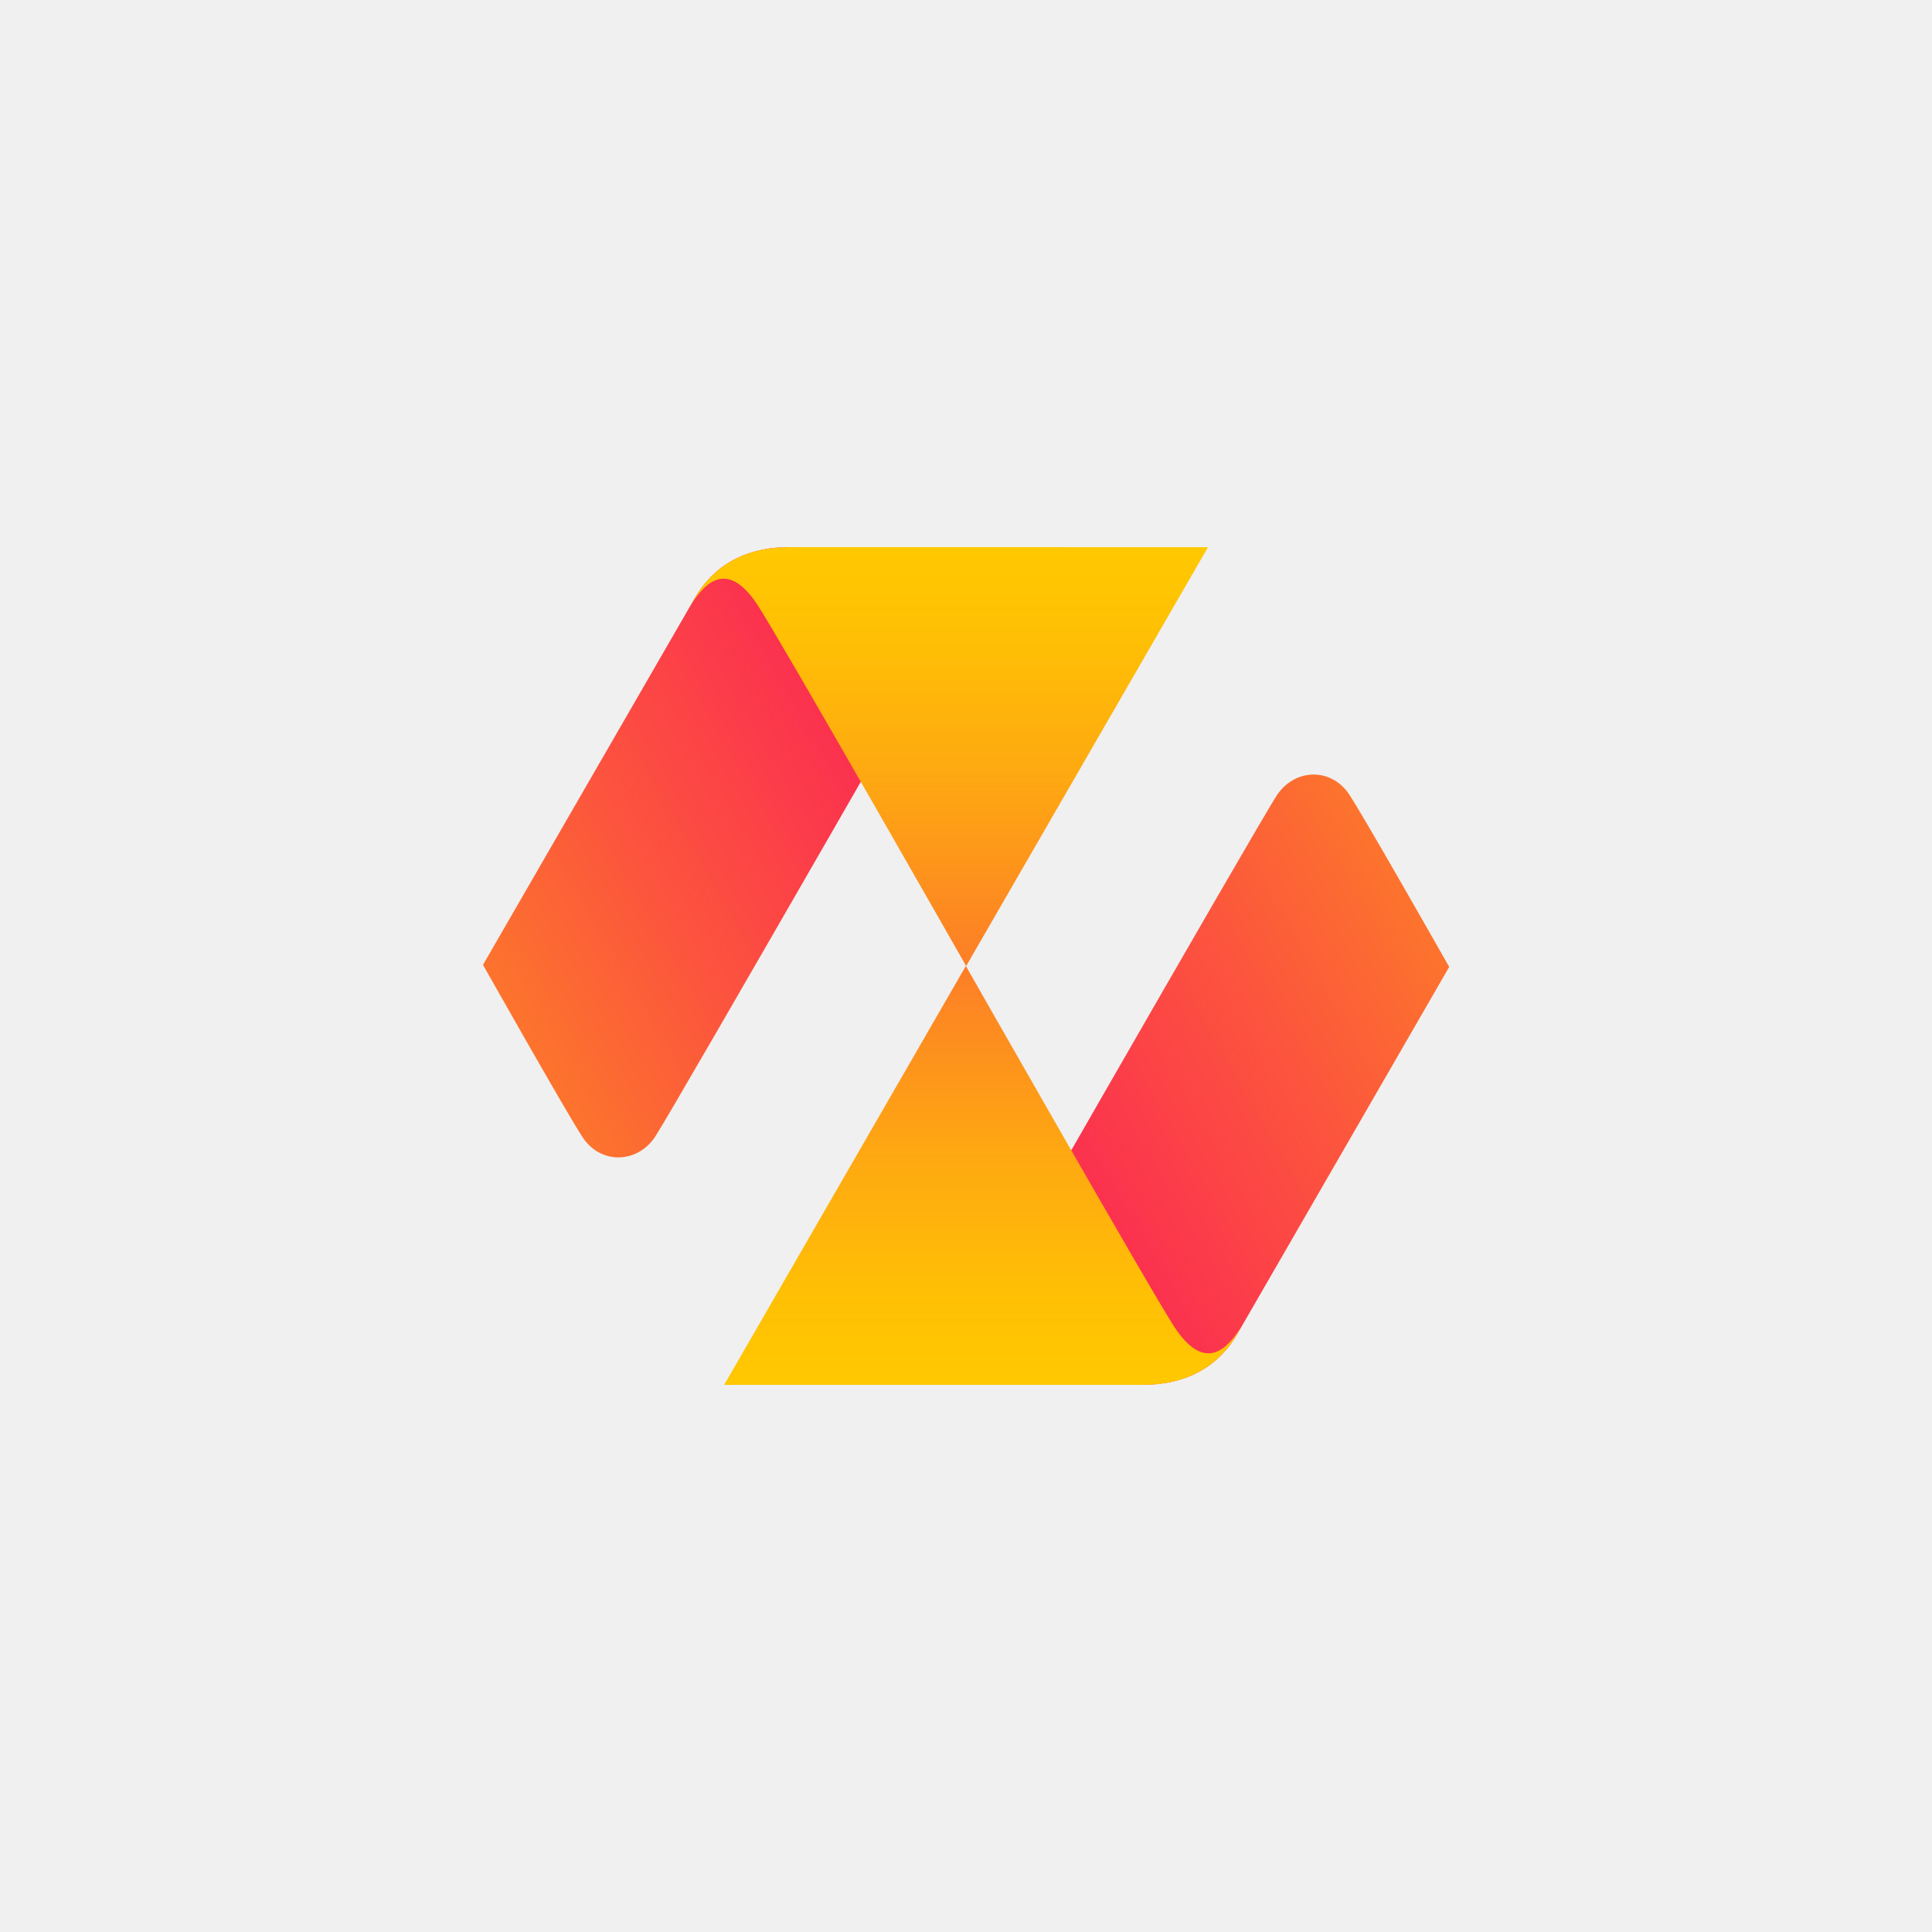
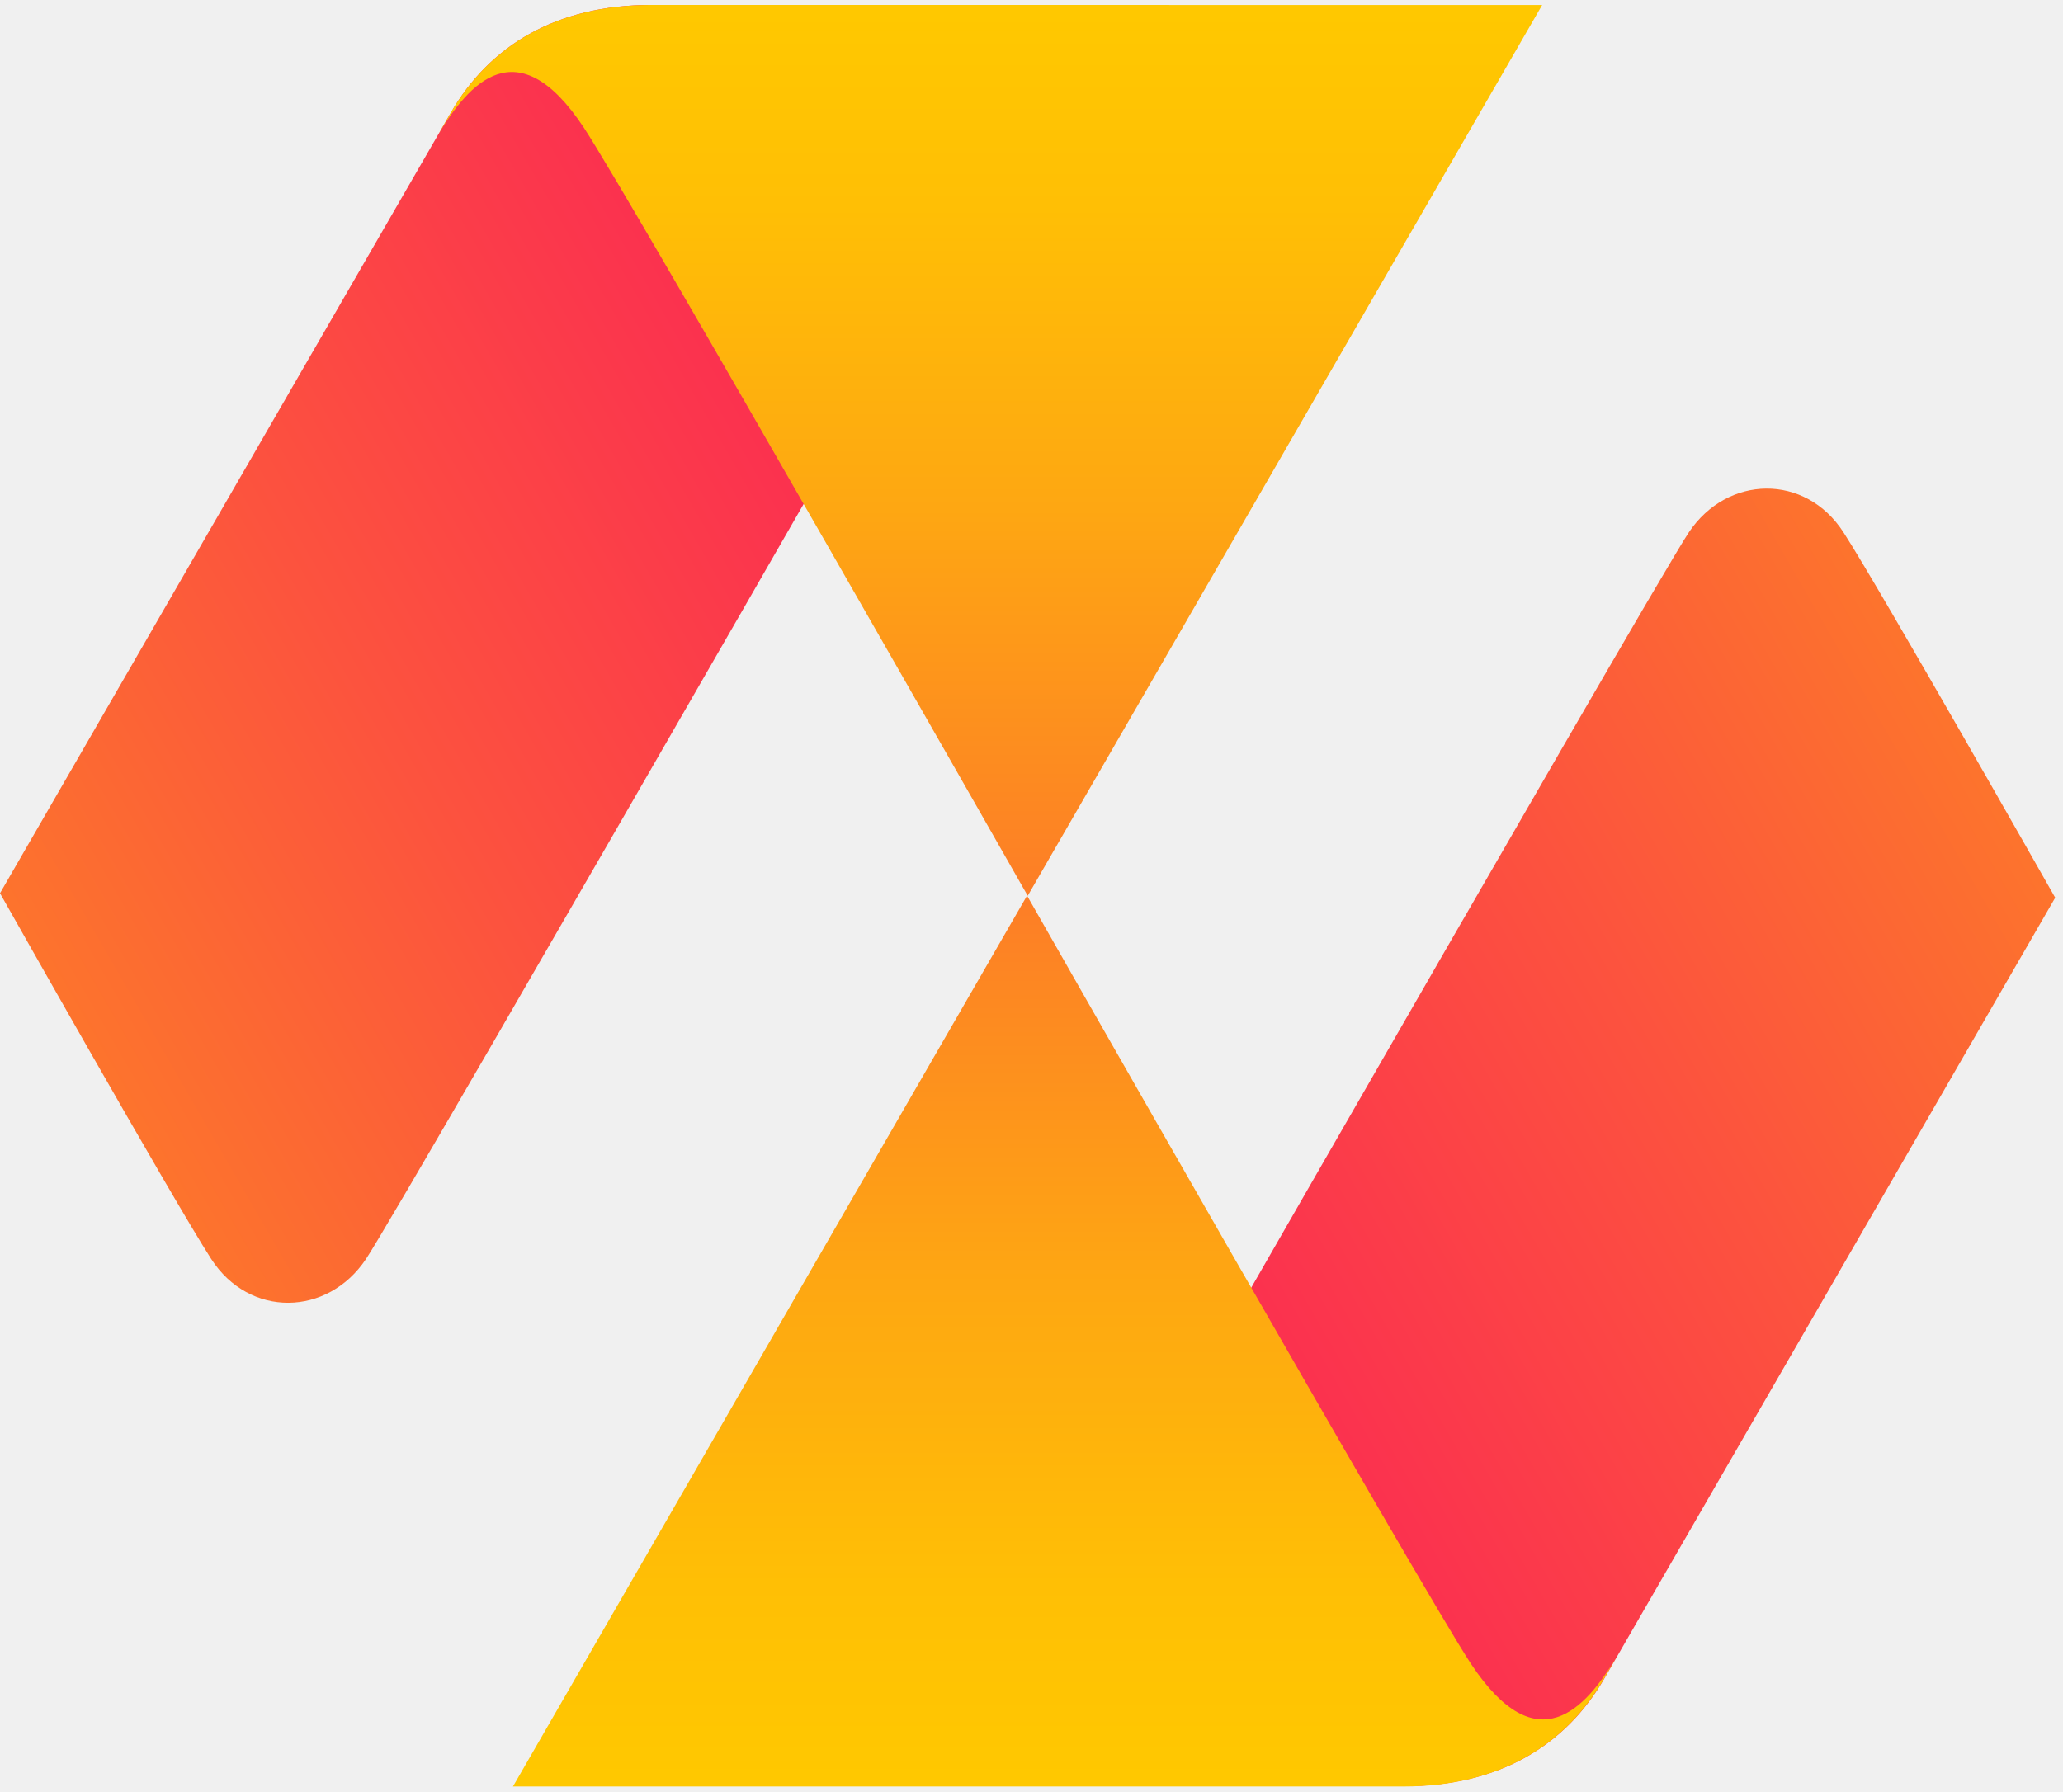
- <svg xmlns="http://www.w3.org/2000/svg" xmlns:xlink="http://www.w3.org/1999/xlink" viewBox="0 0 500 500">
+ <svg xmlns="http://www.w3.org/2000/svg" width="251" height="218" viewBox="0 0 251 218" fill="none">
+   <g clip-path="url(#clip0_3_103)">
+     <path d="M205.47 64.79C201 71.46 118 216.37 118 216.37L170.8 217.37C182.42 217.37 190.52 212.37 195.21 204.24L250.05 109.24C250.05 109.24 228.94 72 224.3 64.79C219.66 57.58 210.16 57.77 205.47 64.79Z" fill="url(#paint0_linear_3_103)" />
+     <path d="M170.75 217.4C182.37 217.4 190.47 212.4 195.16 204.27L196.62 201.74C193 207.74 187.08 214.74 178.96 202.46C173.04 193.46 124.96 108.99 124.96 108.99L62.41 217.4H170.75Z" fill="url(#paint1_linear_3_103)" />
+     <path d="M44.53 153.21C49 146.52 132.12 1.52 132.12 1.52L79.25 0.6C67.63 0.6 59.53 5.6 54.84 13.73L0 108.7C0 108.7 21.06 146.03 25.7 153.21C30.34 160.39 39.84 160.23 44.53 153.21Z" fill="url(#paint2_linear_3_103)" />
+     <path d="M79.25 0.6C67.63 0.6 59.53 5.6 54.84 13.73L53.38 16.26C57 10.26 62.92 3.26 71.04 15.54C76.96 24.54 125.04 109.01 125.04 109.01L187.63 0.61L79.25 0.6Z" fill="url(#paint3_linear_3_103)" />
+   </g>
  <defs>
-     <style>
-       .hyphen-symbol-rgb-a {
-         fill: url(#hyphen-symbol-rgb-a);
-       }
- 
-       .hyphen-symbol-rgb-b {
-         fill: url(#hyphen-symbol-rgb-b);
-       }
- 
-       .hyphen-symbol-rgb-c {
-         fill: url(#hyphen-symbol-rgb-c);
-       }
- 
-       .hyphen-symbol-rgb-d {
-         fill: url(#hyphen-symbol-rgb-d);
-       }
-     </style>
-     <linearGradient id="hyphen-symbol-rgb-a" x1="190.19" y1="354.83" x2="476.13" y2="189.74" gradientUnits="userSpaceOnUse">
-       <stop offset="0" stop-color="#fa0a64" />
-       <stop offset="0.11" stop-color="#fa135f" />
-       <stop offset="0.28" stop-color="#fb2b52" />
-       <stop offset="0.49" stop-color="#fc533e" />
-       <stop offset="0.75" stop-color="#fd8a21" />
-       <stop offset="1" stop-color="#ffc800" />
+     <linearGradient id="paint0_linear_3_103" x1="65.19" y1="213.83" x2="351.13" y2="48.74" gradientUnits="userSpaceOnUse">
+       <stop stop-color="#FA0A64" />
+       <stop offset="0.11" stop-color="#FA135F" />
+       <stop offset="0.28" stop-color="#FB2B52" />
+       <stop offset="0.49" stop-color="#FC533E" />
+       <stop offset="0.75" stop-color="#FD8A21" />
+       <stop offset="1" stop-color="#FFC800" />
    </linearGradient>
-     <linearGradient id="hyphen-symbol-rgb-b" x1="-8157.01" y1="-2422.32" x2="-8157.01" y2="-2206.43" gradientTransform="translate(-7902.49 -2064.7) rotate(180)" gradientUnits="userSpaceOnUse">
-       <stop offset="0" stop-color="#ffc800" />
-       <stop offset="0.11" stop-color="#ffbf05" />
-       <stop offset="0.28" stop-color="#fea712" />
-       <stop offset="0.49" stop-color="#fd7f26" />
-       <stop offset="0.75" stop-color="#fc4843" />
-       <stop offset="1" stop-color="#fa0a64" />
+     <linearGradient id="paint1_linear_3_103" x1="129.52" y1="216.62" x2="129.52" y2="0.73" gradientUnits="userSpaceOnUse">
+       <stop stop-color="#FFC800" />
+       <stop offset="0.11" stop-color="#FFBF05" />
+       <stop offset="0.28" stop-color="#FEA712" />
+       <stop offset="0.49" stop-color="#FD7F26" />
+       <stop offset="0.75" stop-color="#FC4843" />
+       <stop offset="1" stop-color="#FA0A64" />
    </linearGradient>
-     <linearGradient id="hyphen-symbol-rgb-c" x1="-6554.25" y1="-2124.13" x2="-6268.11" y2="-2289.33" gradientTransform="translate(-6244.31 -1979.03) rotate(180)" xlink:href="#hyphen-symbol-rgb-a" />
-     <linearGradient id="hyphen-symbol-rgb-d" x1="-1412.7" y1="56.71" x2="-1412.7" y2="272.6" gradientTransform="translate(1658.18 85.67)" xlink:href="#hyphen-symbol-rgb-b" />
+     <linearGradient id="paint2_linear_3_103" x1="184.94" y1="4.1" x2="-101.2" y2="169.3" gradientUnits="userSpaceOnUse">
+       <stop stop-color="#FA0A64" />
+       <stop offset="0.11" stop-color="#FA135F" />
+       <stop offset="0.28" stop-color="#FB2B52" />
+       <stop offset="0.49" stop-color="#FC533E" />
+       <stop offset="0.75" stop-color="#FD8A21" />
+       <stop offset="1" stop-color="#FFC800" />
+     </linearGradient>
+     <linearGradient id="paint3_linear_3_103" x1="120.48" y1="1.38" x2="120.48" y2="217.27" gradientUnits="userSpaceOnUse">
+       <stop stop-color="#FFC800" />
+       <stop offset="0.11" stop-color="#FFBF05" />
+       <stop offset="0.28" stop-color="#FEA712" />
+       <stop offset="0.49" stop-color="#FD7F26" />
+       <stop offset="0.75" stop-color="#FC4843" />
+       <stop offset="1" stop-color="#FA0A64" />
+     </linearGradient>
+     <clipPath id="clip0_3_103">
+       <rect width="251" height="218" fill="white" />
+     </clipPath>
  </defs>
-   <path class="hyphen-symbol-rgb-a" d="M330.47,205.79C326,212.46,243,357.37,243,357.37l52.8,1c11.62,0,19.72-5,24.41-13.13l54.84-95S353.94,213,349.3,205.79,335.16,198.77,330.47,205.79Z" />
-   <path class="hyphen-symbol-rgb-b" d="M295.75,358.4c11.62,0,19.72-5,24.41-13.13l1.46-2.53c-3.62,6-9.54,13-17.66.72-5.92-9-54-93.47-54-93.47L187.41,358.4Z" />
-   <path class="hyphen-symbol-rgb-c" d="M169.53,294.21c4.47-6.69,87.59-151.69,87.59-151.69l-52.87-.92c-11.62,0-19.72,5-24.41,13.13L125,249.7s21.06,37.33,25.7,44.51S164.84,301.23,169.53,294.21Z" />
-   <path class="hyphen-symbol-rgb-d" d="M204.25,141.6c-11.62,0-19.72,5-24.41,13.13l-1.46,2.53c3.62-6,9.54-13,17.66-.72,5.92,9,54,93.47,54,93.47l62.59-108.4Z" />
</svg>
